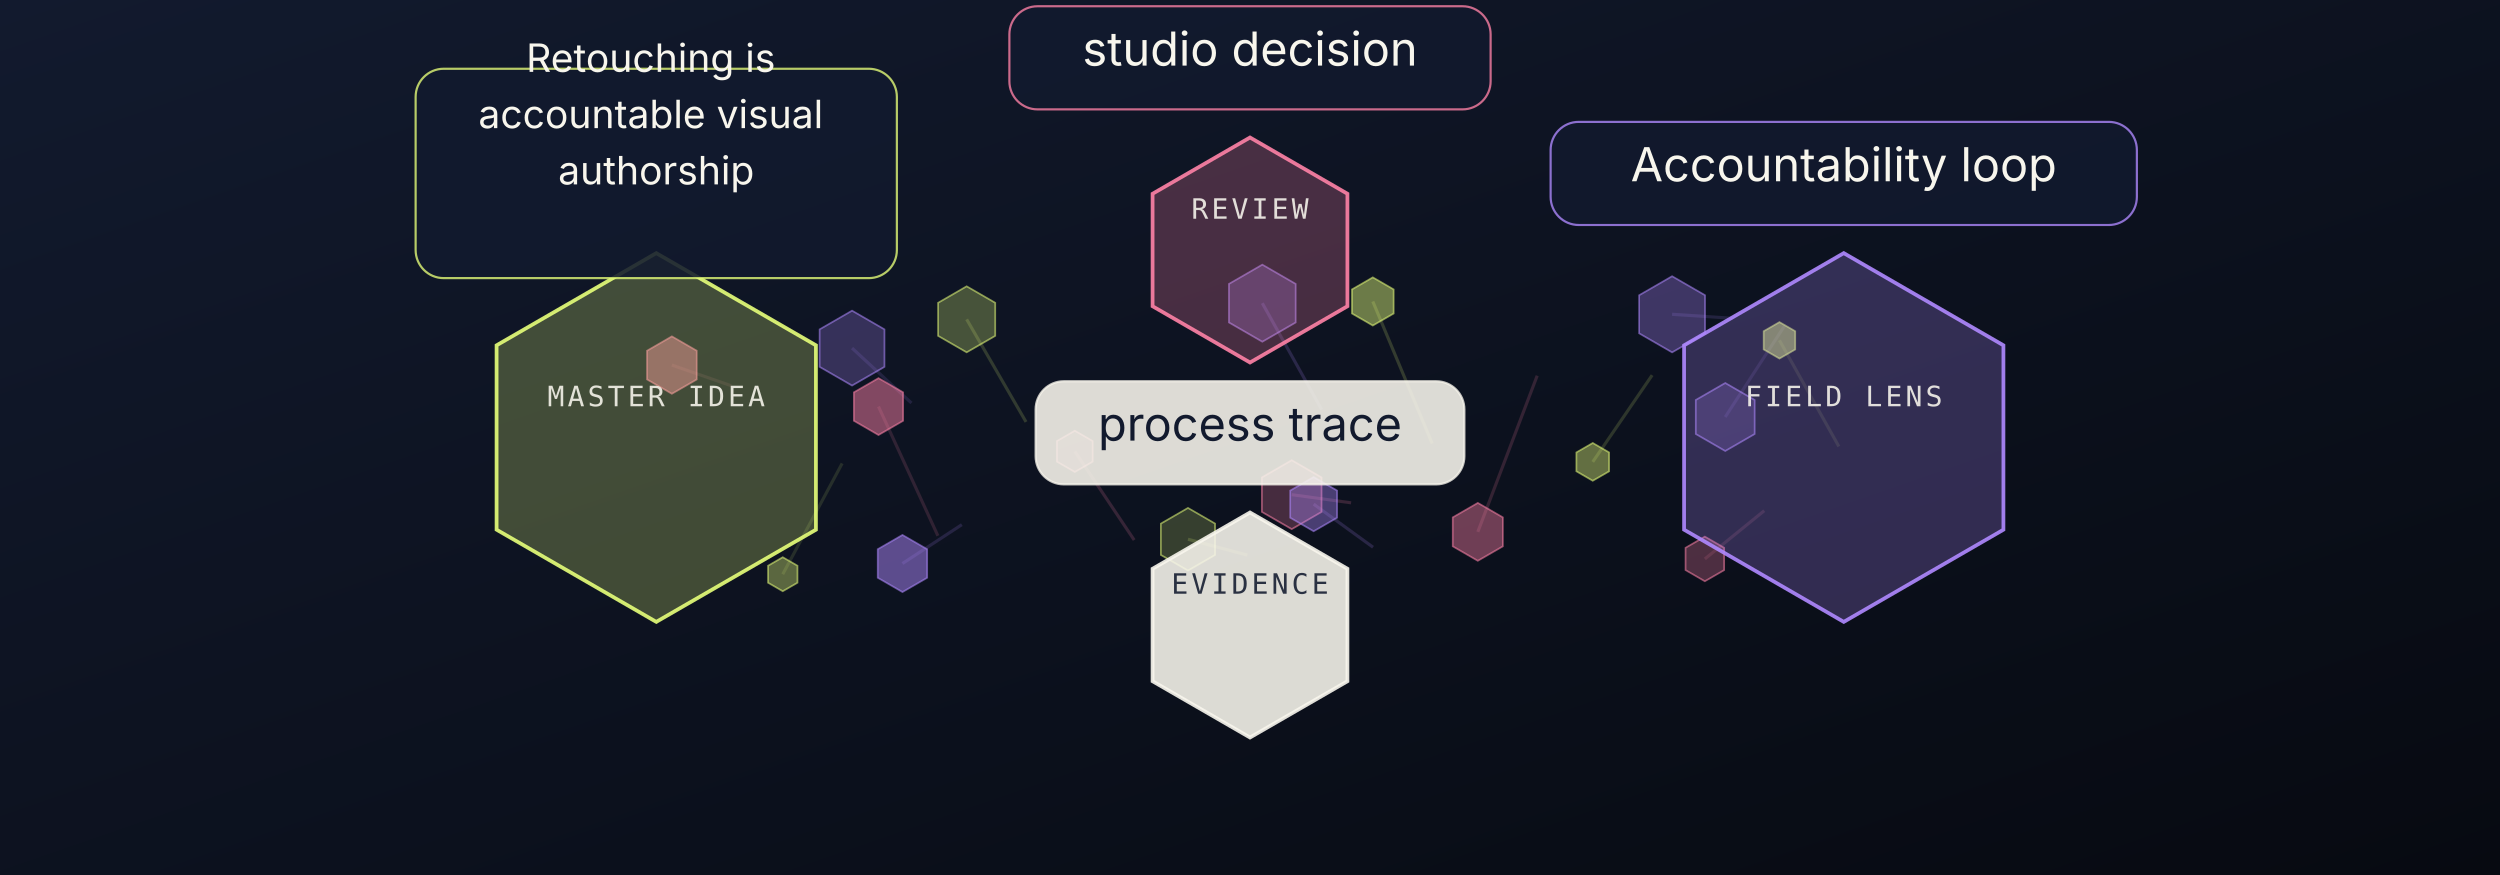
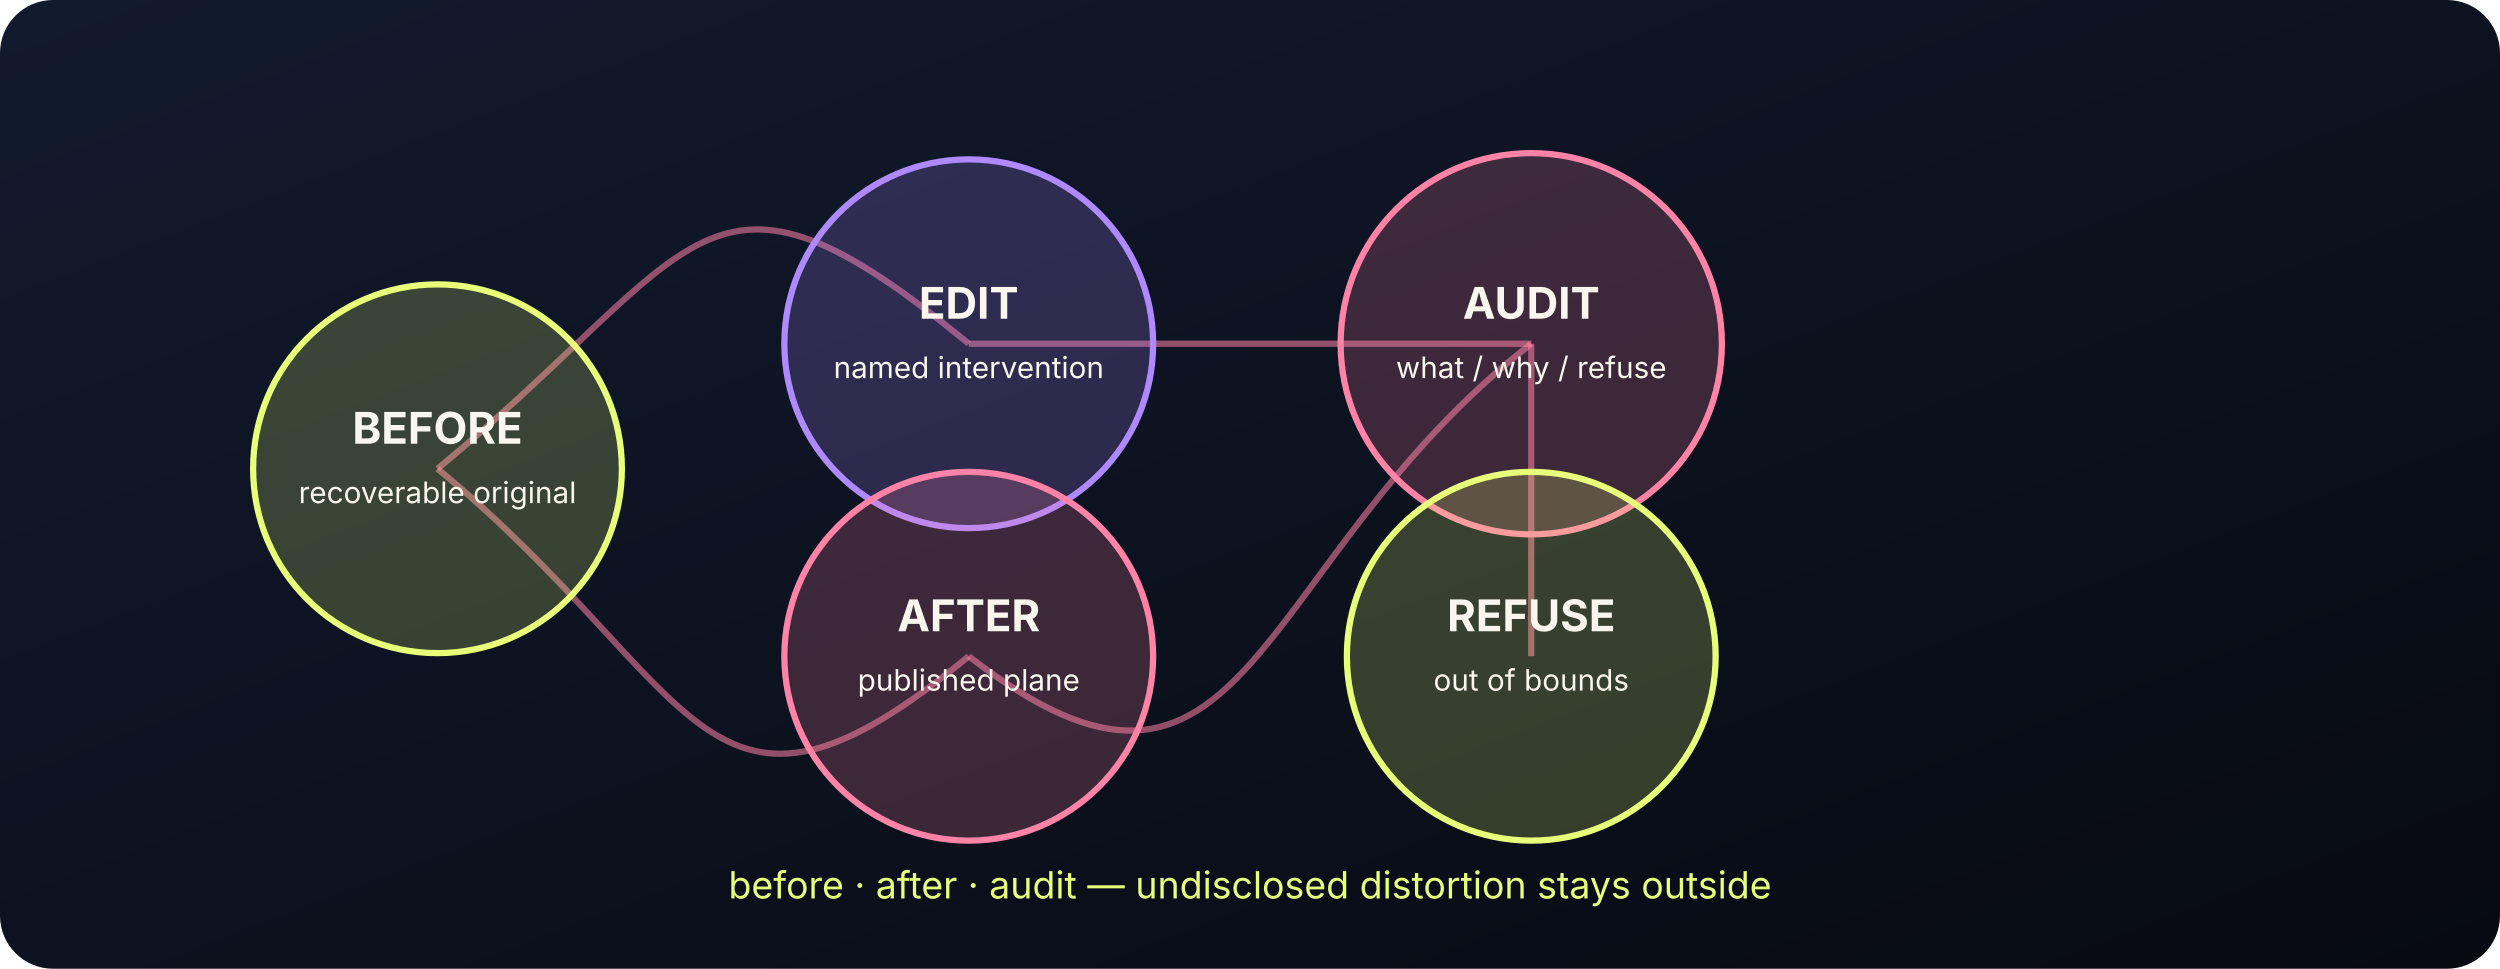
- <svg xmlns="http://www.w3.org/2000/svg" viewBox="0 0 1600 560" role="img" aria-labelledby="title-ii-1-retoque-moda-semantic desc-ii-1-retoque-moda-semantic">
+ <svg xmlns="http://www.w3.org/2000/svg" viewBox="0 0 1600 620" role="img" aria-labelledby="title-ii-1-retoque-moda-semantic desc-ii-1-retoque-moda-semantic">
  <defs>
    <linearGradient id="semantic-ground-ii-1-retoque-moda" x1="0" y1="0" x2="1" y2="1">
      <stop offset="0" stop-color="#121A2E" />
      <stop offset="1" stop-color="#070A11" />
    </linearGradient>
  </defs>
-   <rect width="1600" height="560" fill="url(#semantic-ground-ii-1-retoque-moda)" />
-   <g aria-hidden="true">
-     <line x1="430.00" y1="233.65" x2="468.00" y2="246.89" stroke="#FF82A7" stroke-opacity="0.100" stroke-width="2" />
-     <line x1="500.96" y1="367.50" x2="538.96" y2="296.61" stroke="#E7FF79" stroke-opacity="0.118" stroke-width="2" />
-     <line x1="545.31" y1="222.79" x2="583.31" y2="257.92" stroke="#AF89FF" stroke-opacity="0.133" stroke-width="2" />
-     <line x1="562.24" y1="260.20" x2="600.24" y2="342.89" stroke="#FF82A7" stroke-opacity="0.147" stroke-width="2" />
-     <line x1="577.57" y1="360.64" x2="615.57" y2="335.78" stroke="#AF89FF" stroke-opacity="0.158" stroke-width="2" />
-     <line x1="618.66" y1="204.37" x2="656.66" y2="270.04" stroke="#E7FF79" stroke-opacity="0.166" stroke-width="2" />
-     <line x1="687.88" y1="288.87" x2="725.88" y2="345.63" stroke="#FF82A7" stroke-opacity="0.173" stroke-width="2" />
-     <line x1="760.30" y1="345.13" x2="798.30" y2="355.29" stroke="#E7FF79" stroke-opacity="0.178" stroke-width="2" />
-     <line x1="807.88" y1="194.04" x2="845.88" y2="262.14" stroke="#AF89FF" stroke-opacity="0.180" stroke-width="2" />
-     <line x1="826.70" y1="316.59" x2="864.70" y2="321.81" stroke="#FF82A7" stroke-opacity="0.180" stroke-width="2" />
-     <line x1="840.73" y1="322.65" x2="878.73" y2="350.23" stroke="#AF89FF" stroke-opacity="0.178" stroke-width="2" />
-     <line x1="878.60" y1="192.93" x2="916.60" y2="283.84" stroke="#E7FF79" stroke-opacity="0.173" stroke-width="2" />
-     <line x1="945.80" y1="340.39" x2="983.80" y2="240.45" stroke="#FF82A7" stroke-opacity="0.166" stroke-width="2" />
-     <line x1="1019.36" y1="295.60" x2="1057.36" y2="240.12" stroke="#E7FF79" stroke-opacity="0.158" stroke-width="2" />
-     <line x1="1070.14" y1="201.15" x2="1108.14" y2="203.65" stroke="#AF89FF" stroke-opacity="0.147" stroke-width="2" />
-     <line x1="1091.10" y1="357.72" x2="1129.10" y2="326.86" stroke="#FF82A7" stroke-opacity="0.133" stroke-width="2" />
-     <line x1="1104.15" y1="266.88" x2="1142.15" y2="208.46" stroke="#AF89FF" stroke-opacity="0.118" stroke-width="2" />
-     <line x1="1138.85" y1="217.82" x2="1176.85" y2="285.72" stroke="#E7FF79" stroke-opacity="0.100" stroke-width="2" />
+   <rect width="1600" height="620" rx="34" fill="url(#semantic-ground-ii-1-retoque-moda)" />
+   <g fill="none">
+     <path d="M280 300 C450 160 450 80 620 220" fill="none" stroke="#FF82A7" stroke-width="4" stroke-opacity=".55" />
+     <path d="M620 220 C800 220 800 220 980 220" fill="none" stroke="#FF82A7" stroke-width="4" stroke-opacity=".55" />
+     <path d="M280 300 C450 440 450 560 620 420" fill="none" stroke="#FF82A7" stroke-width="4" stroke-opacity=".55" />
+     <path d="M980 220 C800 360 800 560 620 420" fill="none" stroke="#FF82A7" stroke-width="4" stroke-opacity=".55" />
+     <path d="M980 220 C980 220 980 420 980 420" fill="none" stroke="#FF82A7" stroke-width="4" stroke-opacity=".55" />
  </g>
-   <g aria-hidden="true">
-     <polygon points="445.91,242.84 430.00,252.02 414.09,242.84 414.09,224.47 430.00,215.28 445.91,224.47" fill="#FF82A7" fill-opacity="0.465" stroke="#FF82A7" stroke-opacity="0.55" stroke-width="1.1" />
-     <polygon points="510.38,372.94 500.96,378.37 491.55,372.94 491.55,362.07 500.96,356.63 510.38,362.07" fill="#E7FF79" fill-opacity="0.358" stroke="#E7FF79" stroke-opacity="0.55" stroke-width="1.1" />
-     <polygon points="566.05,234.77 545.31,246.74 524.56,234.77 524.56,210.82 545.31,198.84 566.05,210.82" fill="#AF89FF" fill-opacity="0.249" stroke="#AF89FF" stroke-opacity="0.55" stroke-width="1.1" />
-     <polygon points="578.00,269.30 562.24,278.40 546.48,269.30 546.48,251.10 562.24,242.01 578.00,251.10" fill="#FF82A7" fill-opacity="0.481" stroke="#FF82A7" stroke-opacity="0.55" stroke-width="1.1" />
-     <polygon points="593.39,369.77 577.57,378.91 561.75,369.77 561.75,351.50 577.57,342.37 593.39,351.50" fill="#AF89FF" fill-opacity="0.490" stroke="#AF89FF" stroke-opacity="0.55" stroke-width="1.1" />
-     <polygon points="636.95,214.93 618.66,225.48 600.37,214.93 600.37,193.81 618.66,183.25 636.95,193.81" fill="#E7FF79" fill-opacity="0.266" stroke="#E7FF79" stroke-opacity="0.55" stroke-width="1.1" />
-     <polygon points="699.30,295.46 687.88,302.06 676.46,295.46 676.46,282.28 687.88,275.68 699.30,282.28" fill="#FF82A7" fill-opacity="0.183" stroke="#FF82A7" stroke-opacity="0.55" stroke-width="1.1" />
-     <polygon points="777.64,355.15 760.30,365.16 742.95,355.15 742.95,335.12 760.30,325.10 777.64,335.12" fill="#E7FF79" fill-opacity="0.194" stroke="#E7FF79" stroke-opacity="0.55" stroke-width="1.1" />
-     <polygon points="829.23,206.37 807.88,218.69 786.53,206.37 786.53,181.72 807.88,169.39 829.23,181.72" fill="#AF89FF" fill-opacity="0.258" stroke="#AF89FF" stroke-opacity="0.55" stroke-width="1.1" />
-     <polygon points="845.79,327.61 826.70,338.63 807.61,327.61 807.61,305.57 826.70,294.55 845.79,305.57" fill="#FF82A7" fill-opacity="0.239" stroke="#FF82A7" stroke-opacity="0.55" stroke-width="1.1" />
-     <polygon points="855.74,331.32 840.73,339.99 825.72,331.32 825.72,313.98 840.73,305.32 855.74,313.98" fill="#AF89FF" fill-opacity="0.374" stroke="#AF89FF" stroke-opacity="0.55" stroke-width="1.1" />
-     <polygon points="891.94,200.64 878.60,208.34 865.25,200.64 865.25,185.23 878.60,177.52 891.94,185.23" fill="#E7FF79" fill-opacity="0.439" stroke="#E7FF79" stroke-opacity="0.55" stroke-width="1.1" />
-     <polygon points="961.83,349.65 945.80,358.91 929.76,349.65 929.76,331.13 945.80,321.87 961.83,331.13" fill="#FF82A7" fill-opacity="0.407" stroke="#FF82A7" stroke-opacity="0.55" stroke-width="1.1" />
-     <polygon points="1029.82,301.64 1019.36,307.68 1008.89,301.64 1008.89,289.56 1019.36,283.52 1029.82,289.56" fill="#E7FF79" fill-opacity="0.397" stroke="#E7FF79" stroke-opacity="0.55" stroke-width="1.1" />
-     <polygon points="1091.23,213.33 1070.14,225.50 1049.05,213.33 1049.05,188.97 1070.14,176.80 1091.23,188.97" fill="#AF89FF" fill-opacity="0.311" stroke="#AF89FF" stroke-opacity="0.55" stroke-width="1.1" />
-     <polygon points="1103.46,364.85 1091.10,371.98 1078.75,364.85 1078.75,350.59 1091.10,343.45 1103.46,350.59" fill="#FF82A7" fill-opacity="0.272" stroke="#FF82A7" stroke-opacity="0.55" stroke-width="1.1" />
-     <polygon points="1122.98,277.75 1104.15,288.62 1085.31,277.75 1085.31,256.00 1104.15,245.13 1122.98,256.00" fill="#AF89FF" fill-opacity="0.200" stroke="#AF89FF" stroke-opacity="0.55" stroke-width="1.1" />
-     <polygon points="1148.95,223.65 1138.85,229.48 1128.75,223.65 1128.75,211.98 1138.85,206.15 1148.95,211.98" fill="#E7FF79" fill-opacity="0.483" stroke="#E7FF79" stroke-opacity="0.55" stroke-width="1.1" />
-   </g>
-   <g transform="translate(420 280)">
-     <polygon points="102.19,59.00 0.00,118.00 -102.19,59.00 -102.19,-59.00 -0.00,-118.00 102.19,-59.00" fill="#E7FF79" fill-opacity="0.24" stroke="#E7FF79" stroke-opacity="0.9" stroke-width="2.4" />
-     <text x="0" y="-20" text-anchor="middle" fill="#F8F6ED" font-family="ui-monospace, SFMono-Regular, Menlo, monospace" font-size="18" font-weight="500" letter-spacing="2" opacity="0.88">MASTER IDEA</text>
-     <g class="semantic-callout semantic-callout--above">
-       <rect x="-154.00" y="-236.00" width="308.00" height="134.00" rx="18" fill="#121A2E" fill-opacity="0.88" stroke="#E7FF79" stroke-opacity="0.78" stroke-width="1.4" />
-       <text text-anchor="middle" fill="#F8F6ED" font-family="Inter, ui-sans-serif, system-ui, sans-serif" font-size="25" font-weight="400">
-         <tspan x="0" y="-234">Retouching is</tspan>
-         <tspan x="0" y="-198">accountable visual</tspan>
-         <tspan x="0" y="-162">authorship</tspan>
-       </text>
+   <g font-family="Inter,Arial,sans-serif">
+     <g transform="translate(280 300)">
+       <circle r="118" fill="#E7FF79" fill-opacity=".2" stroke="#E7FF79" stroke-width="4" />
+       <text y="-16" text-anchor="middle" fill="#F8F6ED" font-family="Inter,Arial,sans-serif" font-size="28" font-weight="700">BEFORE</text>
+       <text y="22" text-anchor="middle" fill="#F8F6ED" font-family="Inter,Arial,sans-serif" font-size="19">recoverable original</text>
    </g>
-   </g>
-   <g transform="translate(1180 280)">
-     <polygon points="102.19,59.00 0.00,118.00 -102.19,59.00 -102.19,-59.00 -0.00,-118.00 102.19,-59.00" fill="#AF89FF" fill-opacity="0.24" stroke="#AF89FF" stroke-opacity="0.9" stroke-width="2.4" />
-     <text x="0" y="-20" text-anchor="middle" fill="#F8F6ED" font-family="ui-monospace, SFMono-Regular, Menlo, monospace" font-size="18" font-weight="500" letter-spacing="2" opacity="0.88">FIELD LENS</text>
-     <g class="semantic-callout semantic-callout--above">
-       <rect x="-187.60" y="-202.00" width="375.20" height="66.00" rx="18" fill="#121A2E" fill-opacity="0.88" stroke="#AF89FF" stroke-opacity="0.78" stroke-width="1.4" />
-       <text text-anchor="middle" fill="#F8F6ED" font-family="Inter, ui-sans-serif, system-ui, sans-serif" font-size="30" font-weight="400">
-         <tspan x="0" y="-164">Accountability loop</tspan>
-       </text>
+     <g transform="translate(620 220)">
+       <circle r="118" fill="#AF89FF" fill-opacity=".2" stroke="#AF89FF" stroke-width="4" />
+       <text y="-16" text-anchor="middle" fill="#F8F6ED" font-family="Inter,Arial,sans-serif" font-size="28" font-weight="700">EDIT</text>
+       <text y="22" text-anchor="middle" fill="#F8F6ED" font-family="Inter,Arial,sans-serif" font-size="19">named intervention</text>
    </g>
-   </g>
-   <g transform="translate(800 160)">
-     <polygon points="62.35,36.00 0.00,72.00 -62.35,36.00 -62.35,-36.00 -0.00,-72.00 62.35,-36.00" fill="#FF82A7" fill-opacity="0.24" stroke="#FF82A7" stroke-opacity="0.9" stroke-width="2.4" />
-     <text x="0" y="-20" text-anchor="middle" fill="#F8F6ED" font-family="ui-monospace, SFMono-Regular, Menlo, monospace" font-size="18" font-weight="500" letter-spacing="2" opacity="0.88">REVIEW</text>
-     <g class="semantic-callout semantic-callout--above">
-       <rect x="-154.00" y="-156.00" width="308.00" height="66.00" rx="18" fill="#121A2E" fill-opacity="0.88" stroke="#FF82A7" stroke-opacity="0.78" stroke-width="1.4" />
-       <text text-anchor="middle" fill="#F8F6ED" font-family="Inter, ui-sans-serif, system-ui, sans-serif" font-size="30" font-weight="400">
-         <tspan x="0" y="-118">studio decision</tspan>
-       </text>
+     <g transform="translate(980 220)">
+       <circle r="122" fill="#FF82A7" fill-opacity=".2" stroke="#FF82A7" stroke-width="4" />
+       <text y="-16" text-anchor="middle" fill="#F8F6ED" font-family="Inter,Arial,sans-serif" font-size="28" font-weight="700">AUDIT</text>
+       <text y="22" text-anchor="middle" fill="#F8F6ED" font-family="Inter,Arial,sans-serif" font-size="19">what / why / refuse</text>
    </g>
-   </g>
-   <g transform="translate(800 400)">
-     <polygon points="62.35,36.00 0.00,72.00 -62.35,36.00 -62.35,-36.00 -0.00,-72.00 62.35,-36.00" fill="#F8F6ED" fill-opacity="0.88" stroke="#F8F6ED" stroke-opacity="0.9" stroke-width="2.4" />
-     <text x="0" y="-20" text-anchor="middle" fill="#121A2E" font-family="ui-monospace, SFMono-Regular, Menlo, monospace" font-size="18" font-weight="500" letter-spacing="2" opacity="0.88">EVIDENCE</text>
-     <g class="semantic-callout semantic-callout--above">
-       <rect x="-137.20" y="-156.00" width="274.40" height="66.00" rx="18" fill="#F8F6ED" fill-opacity="0.88" stroke="#F8F6ED" stroke-opacity="0.78" stroke-width="1.4" />
-       <text text-anchor="middle" fill="#121A2E" font-family="Inter, ui-sans-serif, system-ui, sans-serif" font-size="30" font-weight="400">
-         <tspan x="0" y="-118">process trace</tspan>
-       </text>
+     <g transform="translate(620 420)">
+       <circle r="118" fill="#FF82A7" fill-opacity=".2" stroke="#FF82A7" stroke-width="4" />
+       <text y="-16" text-anchor="middle" fill="#F8F6ED" font-family="Inter,Arial,sans-serif" font-size="28" font-weight="700">AFTER</text>
+       <text y="22" text-anchor="middle" fill="#F8F6ED" font-family="Inter,Arial,sans-serif" font-size="19">published plane</text>
    </g>
+     <g transform="translate(980 420)">
+       <circle r="118" fill="#E7FF79" fill-opacity=".2" stroke="#E7FF79" stroke-width="4" />
+       <text y="-16" text-anchor="middle" fill="#F8F6ED" font-family="Inter,Arial,sans-serif" font-size="28" font-weight="700">REFUSE</text>
+       <text y="22" text-anchor="middle" fill="#F8F6ED" font-family="Inter,Arial,sans-serif" font-size="19">out of bounds</text>
+     </g>
+     <text x="800" y="575" text-anchor="middle" fill="#E7FF79" font-size="24">before · after · audit — undisclosed distortion stays outside</text>
  </g>
</svg>
